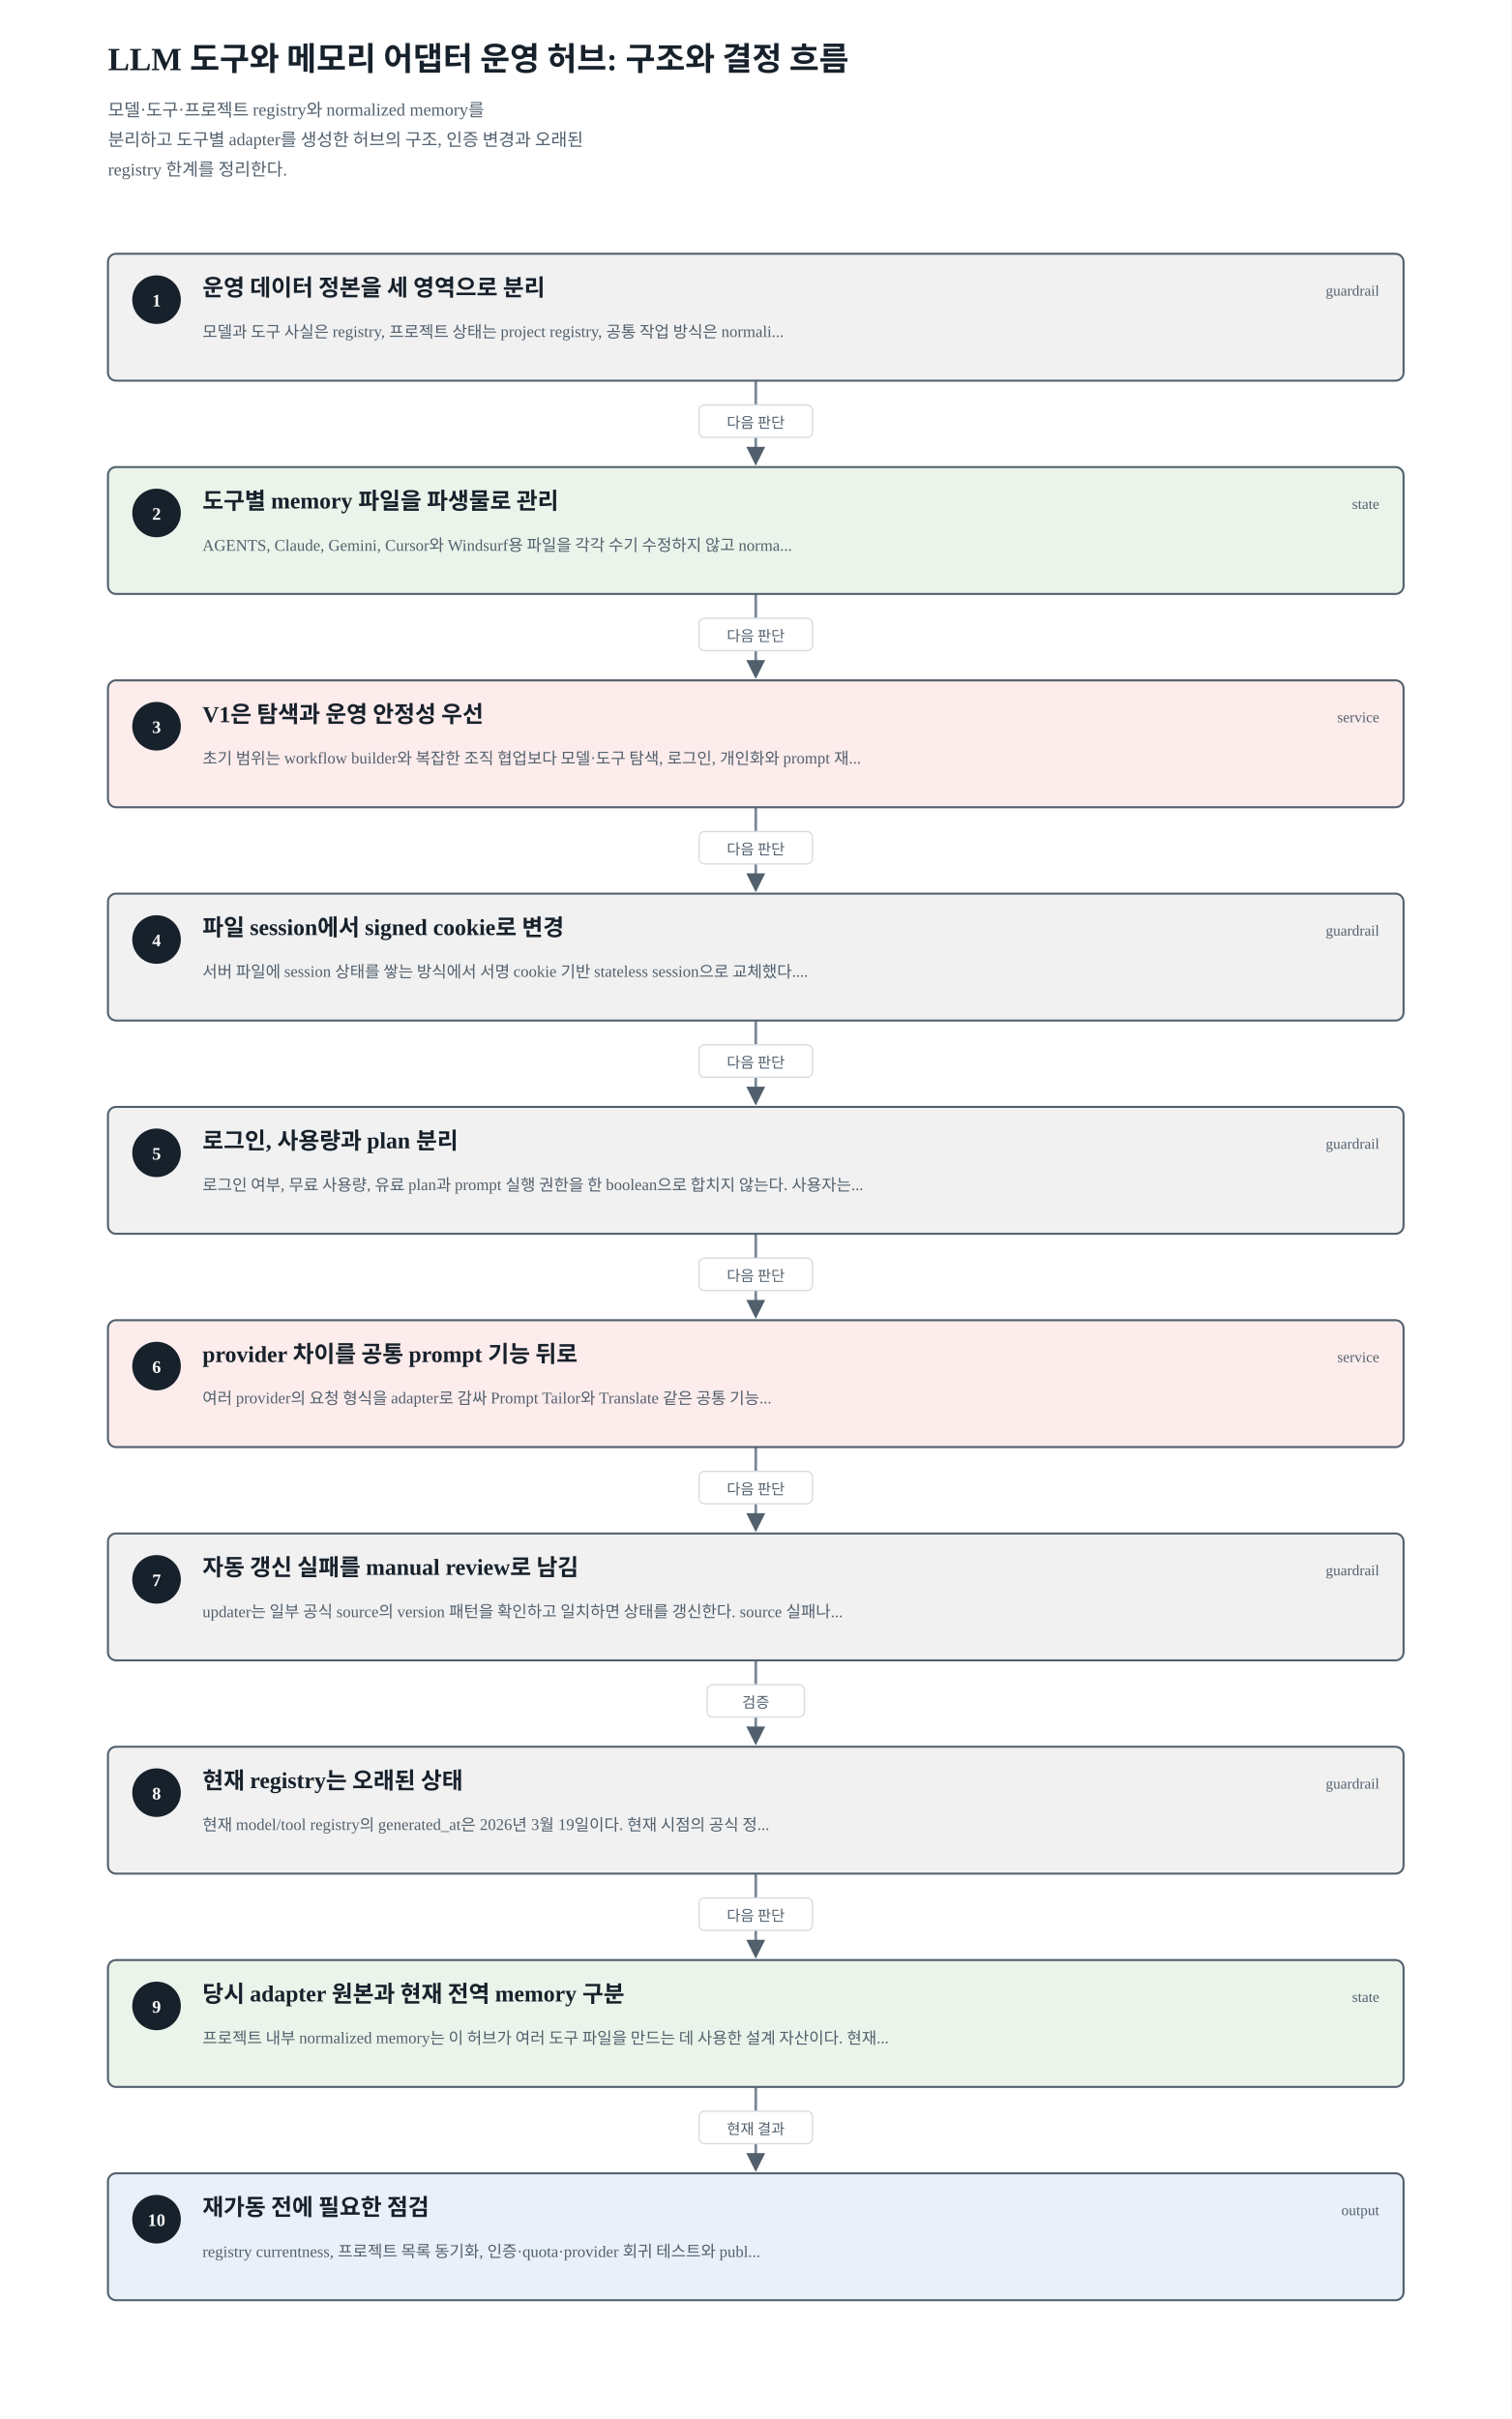
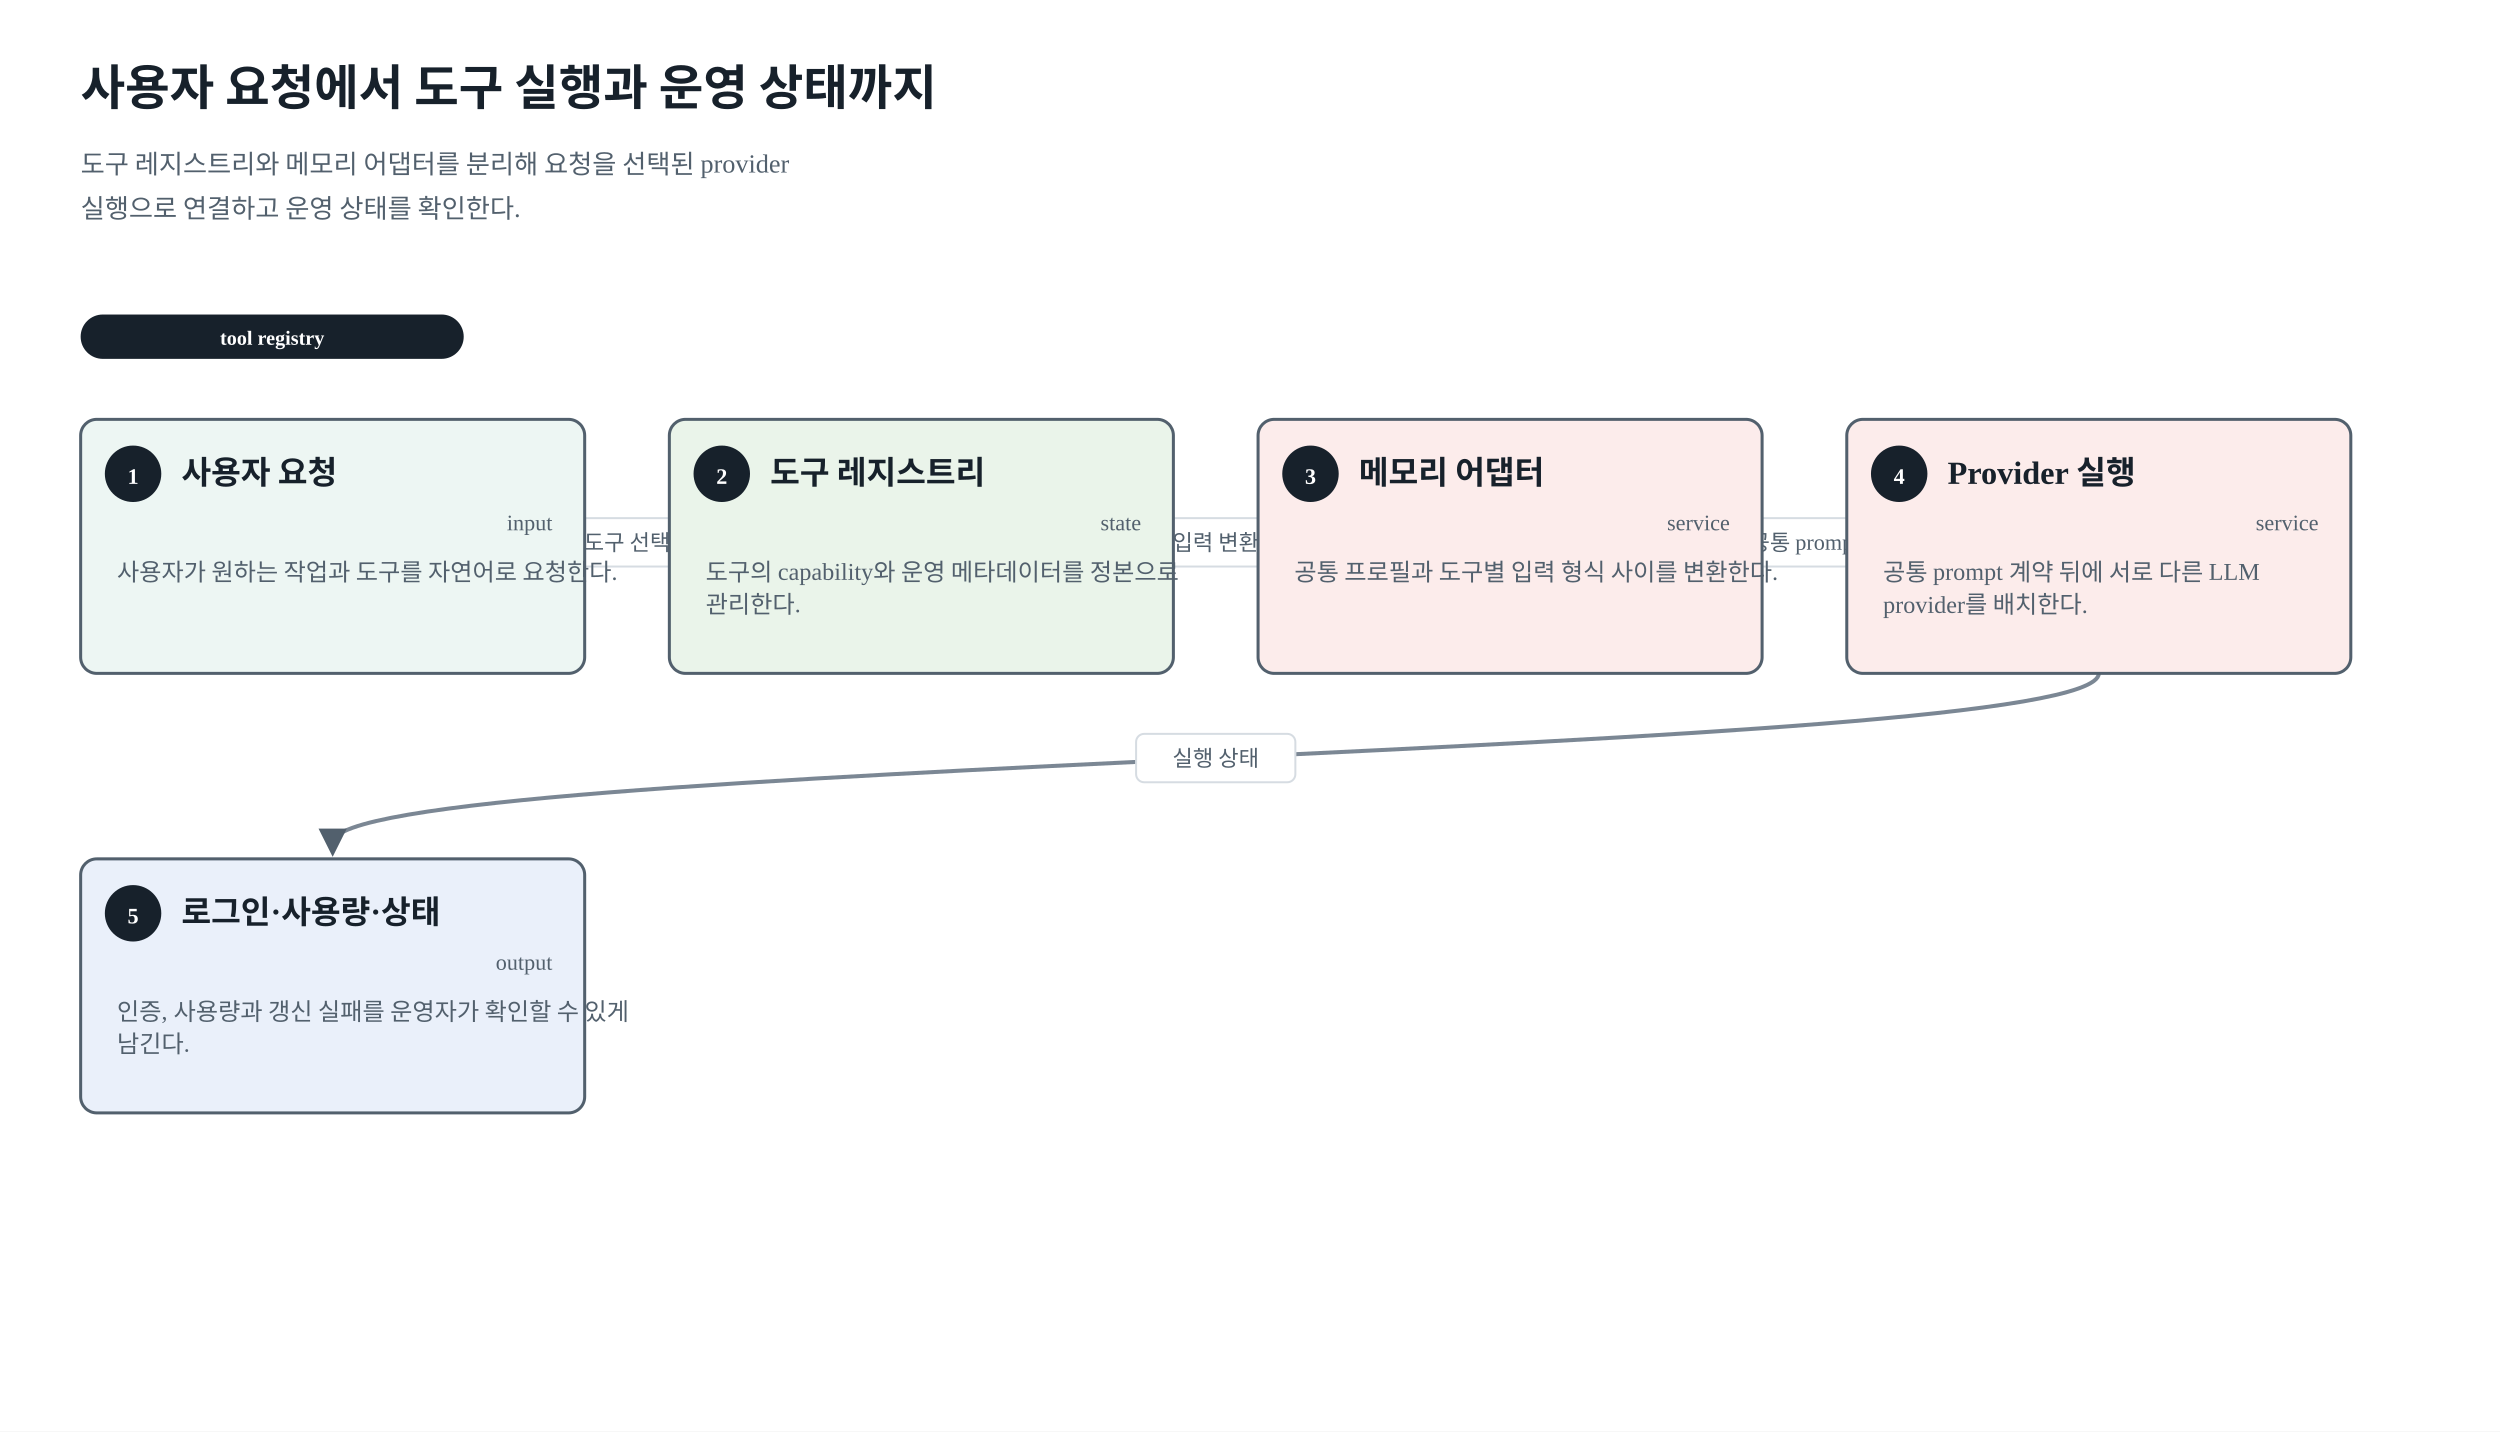
- <svg xmlns="http://www.w3.org/2000/svg" viewBox="0 0 1120 1792" role="img" aria-labelledby="system-map-title system-map-desc">
+ <svg xmlns="http://www.w3.org/2000/svg" viewBox="0 0 1240 710" role="img" aria-labelledby="system-map-title system-map-desc">
  <defs>
    <marker id="system-map-arrow" viewBox="0 0 10 10" refX="5" refY="5" markerWidth="7" markerHeight="7" orient="auto-start-reverse">
      <path d="M 0 0 L 10 5 L 0 10 z" fill="#52606d" />
    </marker>
  </defs>
-   <rect width="1120" height="1792" fill="#ffffff" />
+   <rect width="1240" height="710" fill="#ffffff" />
  <text fill="#17212b" font-size="24" font-weight="700">
-     <tspan x="80" y="52">LLM 도구와 메모리 어댑터 운영 허브: 구조와 결정 흐름</tspan>
+     <tspan x="40" y="52">사용자 요청에서 도구 실행과 운영 상태까지</tspan>
  </text>
  <text fill="#52606d" font-size="13">
-     <tspan x="80" y="86">모델·도구·프로젝트 registry와 normalized memory를</tspan>
-     <tspan x="80" y="108">분리하고 도구별 adapter를 생성한 허브의 구조, 인증 변경과 오래된</tspan>
-     <tspan x="80" y="130">registry 한계를 정리한다.</tspan>
+     <tspan x="40" y="86">도구 레지스트리와 메모리 어댑터를 분리해 요청을 선택된 provider</tspan>
+     <tspan x="40" y="108">실행으로 연결하고 운영 상태를 확인한다.</tspan>
  </text>
+   <rect x="40" y="156" width="190" height="22" rx="11" fill="#17212b" />
+   <text x="135" y="171" text-anchor="middle" fill="#ffffff" font-size="10" font-weight="700">tool registry</text>
  <g data-flow="flow-01">
-     <path d="M 560 282 L 560 338" fill="none" stroke="#7b8794" stroke-width="2" marker-end="url(#system-map-arrow)" />
-     <rect x="518" y="300" width="84" height="24" rx="4" fill="#ffffff" stroke="#d6dce2" />
-     <text x="560" y="317" text-anchor="middle" fill="#52606d" font-size="11">다음 판단</text>
+     <path d="M 290 271 L 324 271" fill="none" stroke="#7b8794" stroke-width="2" marker-end="url(#system-map-arrow)" />
+     <rect x="271.5" y="257" width="79" height="24" rx="4" fill="#ffffff" stroke="#d6dce2" />
+     <text x="311" y="273" text-anchor="middle" fill="#52606d" font-size="11">도구 선택</text>
  </g>
  <g data-flow="flow-02">
-     <path d="M 560 440 L 560 496" fill="none" stroke="#7b8794" stroke-width="2" marker-end="url(#system-map-arrow)" />
-     <rect x="518" y="458" width="84" height="24" rx="4" fill="#ffffff" stroke="#d6dce2" />
-     <text x="560" y="475" text-anchor="middle" fill="#52606d" font-size="11">다음 판단</text>
+     <path d="M 582 271 L 616 271" fill="none" stroke="#7b8794" stroke-width="2" marker-end="url(#system-map-arrow)" />
+     <rect x="563.5" y="257" width="79" height="24" rx="4" fill="#ffffff" stroke="#d6dce2" />
+     <text x="603" y="273" text-anchor="middle" fill="#52606d" font-size="11">입력 변환</text>
  </g>
  <g data-flow="flow-03">
-     <path d="M 560 598 L 560 654" fill="none" stroke="#7b8794" stroke-width="2" marker-end="url(#system-map-arrow)" />
-     <rect x="518" y="616" width="84" height="24" rx="4" fill="#ffffff" stroke="#d6dce2" />
-     <text x="560" y="633" text-anchor="middle" fill="#52606d" font-size="11">다음 판단</text>
+     <path d="M 874 271 L 908 271" fill="none" stroke="#7b8794" stroke-width="2" marker-end="url(#system-map-arrow)" />
+     <rect x="833.5" y="257" width="123" height="24" rx="4" fill="#ffffff" stroke="#d6dce2" />
+     <text x="895" y="273" text-anchor="middle" fill="#52606d" font-size="11">공통 prompt</text>
  </g>
  <g data-flow="flow-04">
-     <path d="M 560 756 L 560 812" fill="none" stroke="#7b8794" stroke-width="2" marker-end="url(#system-map-arrow)" />
-     <rect x="518" y="774" width="84" height="24" rx="4" fill="#ffffff" stroke="#d6dce2" />
-     <text x="560" y="791" text-anchor="middle" fill="#52606d" font-size="11">다음 판단</text>
+     <path d="M 1041 334 C 1041 376, 165 376, 165 418" fill="none" stroke="#7b8794" stroke-width="2" marker-end="url(#system-map-arrow)" />
+     <rect x="563.5" y="364" width="79" height="24" rx="4" fill="#ffffff" stroke="#d6dce2" />
+     <text x="603" y="380" text-anchor="middle" fill="#52606d" font-size="11">실행 상태</text>
  </g>
-   <g data-flow="flow-05">
-     <path d="M 560 914 L 560 970" fill="none" stroke="#7b8794" stroke-width="2" marker-end="url(#system-map-arrow)" />
-     <rect x="518" y="932" width="84" height="24" rx="4" fill="#ffffff" stroke="#d6dce2" />
-     <text x="560" y="949" text-anchor="middle" fill="#52606d" font-size="11">다음 판단</text>
+   <g data-node="user-request">
+     <rect x="40" y="208" width="250" height="126" rx="8" fill="#edf6f3" stroke="#52606d" stroke-width="1.5" />
+     <circle cx="66" cy="235" r="14" fill="#17212b" />
+     <text x="66" y="240" text-anchor="middle" fill="#ffffff" font-size="11" font-weight="700">1</text>
+     <text x="90" y="240" fill="#17212b" font-size="16" font-weight="700">사용자 요청</text>
+     <text x="274" y="263" text-anchor="end" fill="#52606d" font-size="11">input</text>
+     <text x="58" y="286" fill="#52606d" font-size="12">
+       <tspan x="58" y="288">사용자가 원하는 작업과 도구를 자연어로 요청한다.</tspan>
+     </text>
  </g>
-   <g data-flow="flow-06">
-     <path d="M 560 1072 L 560 1128" fill="none" stroke="#7b8794" stroke-width="2" marker-end="url(#system-map-arrow)" />
-     <rect x="518" y="1090" width="84" height="24" rx="4" fill="#ffffff" stroke="#d6dce2" />
-     <text x="560" y="1107" text-anchor="middle" fill="#52606d" font-size="11">다음 판단</text>
+   <g data-node="tool-registry">
+     <rect x="332" y="208" width="250" height="126" rx="8" fill="#eaf4ea" stroke="#52606d" stroke-width="1.5" />
+     <circle cx="358" cy="235" r="14" fill="#17212b" />
+     <text x="358" y="240" text-anchor="middle" fill="#ffffff" font-size="11" font-weight="700">2</text>
+     <text x="382" y="240" fill="#17212b" font-size="16" font-weight="700">도구 레지스트리</text>
+     <text x="566" y="263" text-anchor="end" fill="#52606d" font-size="11">state</text>
+     <text x="350" y="286" fill="#52606d" font-size="12">
+       <tspan x="350" y="288">도구의 capability와 운영 메타데이터를 정본으로</tspan>
+       <tspan x="350" y="304">관리한다.</tspan>
+     </text>
  </g>
-   <g data-flow="flow-07">
-     <path d="M 560 1230 L 560 1286" fill="none" stroke="#7b8794" stroke-width="2" marker-end="url(#system-map-arrow)" />
-     <rect x="524" y="1248" width="72" height="24" rx="4" fill="#ffffff" stroke="#d6dce2" />
-     <text x="560" y="1265" text-anchor="middle" fill="#52606d" font-size="11">검증</text>
+   <g data-node="memory-adapter">
+     <rect x="624" y="208" width="250" height="126" rx="8" fill="#fceceb" stroke="#52606d" stroke-width="1.5" />
+     <circle cx="650" cy="235" r="14" fill="#17212b" />
+     <text x="650" y="240" text-anchor="middle" fill="#ffffff" font-size="11" font-weight="700">3</text>
+     <text x="674" y="240" fill="#17212b" font-size="16" font-weight="700">메모리 어댑터</text>
+     <text x="858" y="263" text-anchor="end" fill="#52606d" font-size="11">service</text>
+     <text x="642" y="286" fill="#52606d" font-size="12">
+       <tspan x="642" y="288">공통 프로필과 도구별 입력 형식 사이를 변환한다.</tspan>
+     </text>
  </g>
-   <g data-flow="flow-08">
-     <path d="M 560 1388 L 560 1444" fill="none" stroke="#7b8794" stroke-width="2" marker-end="url(#system-map-arrow)" />
-     <rect x="518" y="1406" width="84" height="24" rx="4" fill="#ffffff" stroke="#d6dce2" />
-     <text x="560" y="1423" text-anchor="middle" fill="#52606d" font-size="11">다음 판단</text>
+   <g data-node="provider-run">
+     <rect x="916" y="208" width="250" height="126" rx="8" fill="#fceceb" stroke="#52606d" stroke-width="1.5" />
+     <circle cx="942" cy="235" r="14" fill="#17212b" />
+     <text x="942" y="240" text-anchor="middle" fill="#ffffff" font-size="11" font-weight="700">4</text>
+     <text x="966" y="240" fill="#17212b" font-size="16" font-weight="700">Provider 실행</text>
+     <text x="1150" y="263" text-anchor="end" fill="#52606d" font-size="11">service</text>
+     <text x="934" y="286" fill="#52606d" font-size="12">
+       <tspan x="934" y="288">공통 prompt 계약 뒤에 서로 다른 LLM</tspan>
+       <tspan x="934" y="304">provider를 배치한다.</tspan>
+     </text>
  </g>
-   <g data-flow="flow-09">
-     <path d="M 560 1546 L 560 1602" fill="none" stroke="#7b8794" stroke-width="2" marker-end="url(#system-map-arrow)" />
-     <rect x="518" y="1564" width="84" height="24" rx="4" fill="#ffffff" stroke="#d6dce2" />
-     <text x="560" y="1581" text-anchor="middle" fill="#52606d" font-size="11">현재 결과</text>
-   </g>
-   <g data-node="source-separation">
-     <rect x="80" y="188" width="960" height="94" rx="6" fill="#f1f1f1" stroke="#52606d" stroke-width="1.5" />
-     <circle cx="116" cy="222" r="18" fill="#17212b" />
-     <text x="116" y="227" text-anchor="middle" fill="#ffffff" font-size="13" font-weight="700">1</text>
-     <text x="150" y="219" fill="#17212b" font-size="17" font-weight="700">운영 데이터 정본을 세 영역으로 분리</text>
-     <text x="1022" y="219" text-anchor="end" fill="#52606d" font-size="11">guardrail</text>
-     <text x="150" y="250" fill="#52606d" font-size="12">모델과 도구 사실은 registry, 프로젝트 상태는 project registry, 공통 작업 방식은 normali...</text>
-   </g>
-   <g data-node="adapter-generation">
-     <rect x="80" y="346" width="960" height="94" rx="6" fill="#eaf4ea" stroke="#52606d" stroke-width="1.5" />
-     <circle cx="116" cy="380" r="18" fill="#17212b" />
-     <text x="116" y="385" text-anchor="middle" fill="#ffffff" font-size="13" font-weight="700">2</text>
-     <text x="150" y="377" fill="#17212b" font-size="17" font-weight="700">도구별 memory 파일을 파생물로 관리</text>
-     <text x="1022" y="377" text-anchor="end" fill="#52606d" font-size="11">state</text>
-     <text x="150" y="408" fill="#52606d" font-size="12">AGENTS, Claude, Gemini, Cursor와 Windsurf용 파일을 각각 수기 수정하지 않고 norma...</text>
-   </g>
-   <g data-node="v1-scope">
-     <rect x="80" y="504" width="960" height="94" rx="6" fill="#fceceb" stroke="#52606d" stroke-width="1.5" />
-     <circle cx="116" cy="538" r="18" fill="#17212b" />
-     <text x="116" y="543" text-anchor="middle" fill="#ffffff" font-size="13" font-weight="700">3</text>
-     <text x="150" y="535" fill="#17212b" font-size="17" font-weight="700">V1은 탐색과 운영 안정성 우선</text>
-     <text x="1022" y="535" text-anchor="end" fill="#52606d" font-size="11">service</text>
-     <text x="150" y="566" fill="#52606d" font-size="12">초기 범위는 workflow builder와 복잡한 조직 협업보다 모델·도구 탐색, 로그인, 개인화와 prompt 재...</text>
-   </g>
-   <g data-node="auth-revision">
-     <rect x="80" y="662" width="960" height="94" rx="6" fill="#f1f1f1" stroke="#52606d" stroke-width="1.5" />
-     <circle cx="116" cy="696" r="18" fill="#17212b" />
-     <text x="116" y="701" text-anchor="middle" fill="#ffffff" font-size="13" font-weight="700">4</text>
-     <text x="150" y="693" fill="#17212b" font-size="17" font-weight="700">파일 session에서 signed cookie로 변경</text>
-     <text x="1022" y="693" text-anchor="end" fill="#52606d" font-size="11">guardrail</text>
-     <text x="150" y="724" fill="#52606d" font-size="12">서버 파일에 session 상태를 쌓는 방식에서 서명 cookie 기반 stateless session으로 교체했다....</text>
-   </g>
-   <g data-node="access-state">
-     <rect x="80" y="820" width="960" height="94" rx="6" fill="#f1f1f1" stroke="#52606d" stroke-width="1.5" />
-     <circle cx="116" cy="854" r="18" fill="#17212b" />
-     <text x="116" y="859" text-anchor="middle" fill="#ffffff" font-size="13" font-weight="700">5</text>
-     <text x="150" y="851" fill="#17212b" font-size="17" font-weight="700">로그인, 사용량과 plan 분리</text>
-     <text x="1022" y="851" text-anchor="end" fill="#52606d" font-size="11">guardrail</text>
-     <text x="150" y="882" fill="#52606d" font-size="12">로그인 여부, 무료 사용량, 유료 plan과 prompt 실행 권한을 한 boolean으로 합치지 않는다. 사용자는...</text>
-   </g>
-   <g data-node="provider-adapter">
-     <rect x="80" y="978" width="960" height="94" rx="6" fill="#fceceb" stroke="#52606d" stroke-width="1.5" />
-     <circle cx="116" cy="1012" r="18" fill="#17212b" />
-     <text x="116" y="1017" text-anchor="middle" fill="#ffffff" font-size="13" font-weight="700">6</text>
-     <text x="150" y="1009" fill="#17212b" font-size="17" font-weight="700">provider 차이를 공통 prompt 기능 뒤로</text>
-     <text x="1022" y="1009" text-anchor="end" fill="#52606d" font-size="11">service</text>
-     <text x="150" y="1040" fill="#52606d" font-size="12">여러 provider의 요청 형식을 adapter로 감싸 Prompt Tailor와 Translate 같은 공통 기능...</text>
-   </g>
-   <g data-node="registry-updater">
-     <rect x="80" y="1136" width="960" height="94" rx="6" fill="#f1f1f1" stroke="#52606d" stroke-width="1.5" />
-     <circle cx="116" cy="1170" r="18" fill="#17212b" />
-     <text x="116" y="1175" text-anchor="middle" fill="#ffffff" font-size="13" font-weight="700">7</text>
-     <text x="150" y="1167" fill="#17212b" font-size="17" font-weight="700">자동 갱신 실패를 manual review로 남김</text>
-     <text x="1022" y="1167" text-anchor="end" fill="#52606d" font-size="11">guardrail</text>
-     <text x="150" y="1198" fill="#52606d" font-size="12">updater는 일부 공식 source의 version 패턴을 확인하고 일치하면 상태를 갱신한다. source 실패나...</text>
-   </g>
-   <g data-node="stale-registry">
-     <rect x="80" y="1294" width="960" height="94" rx="6" fill="#f1f1f1" stroke="#52606d" stroke-width="1.5" />
-     <circle cx="116" cy="1328" r="18" fill="#17212b" />
-     <text x="116" y="1333" text-anchor="middle" fill="#ffffff" font-size="13" font-weight="700">8</text>
-     <text x="150" y="1325" fill="#17212b" font-size="17" font-weight="700">현재 registry는 오래된 상태</text>
-     <text x="1022" y="1325" text-anchor="end" fill="#52606d" font-size="11">guardrail</text>
-     <text x="150" y="1356" fill="#52606d" font-size="12">현재 model/tool registry의 generated_at은 2026년 3월 19일이다. 현재 시점의 공식 정...</text>
-   </g>
-   <g data-node="memory-boundary">
-     <rect x="80" y="1452" width="960" height="94" rx="6" fill="#eaf4ea" stroke="#52606d" stroke-width="1.5" />
-     <circle cx="116" cy="1486" r="18" fill="#17212b" />
-     <text x="116" y="1491" text-anchor="middle" fill="#ffffff" font-size="13" font-weight="700">9</text>
-     <text x="150" y="1483" fill="#17212b" font-size="17" font-weight="700">당시 adapter 원본과 현재 전역 memory 구분</text>
-     <text x="1022" y="1483" text-anchor="end" fill="#52606d" font-size="11">state</text>
-     <text x="150" y="1514" fill="#52606d" font-size="12">프로젝트 내부 normalized memory는 이 허브가 여러 도구 파일을 만드는 데 사용한 설계 자산이다. 현재...</text>
-   </g>
-   <g data-node="limitations">
-     <rect x="80" y="1610" width="960" height="94" rx="6" fill="#eaf0fa" stroke="#52606d" stroke-width="1.5" />
-     <circle cx="116" cy="1644" r="18" fill="#17212b" />
-     <text x="116" y="1649" text-anchor="middle" fill="#ffffff" font-size="13" font-weight="700">10</text>
-     <text x="150" y="1641" fill="#17212b" font-size="17" font-weight="700">재가동 전에 필요한 점검</text>
-     <text x="1022" y="1641" text-anchor="end" fill="#52606d" font-size="11">output</text>
-     <text x="150" y="1672" fill="#52606d" font-size="12">registry currentness, 프로젝트 목록 동기화, 인증·quota·provider 회귀 테스트와 publ...</text>
+   <g data-node="usage-status">
+     <rect x="40" y="426" width="250" height="126" rx="8" fill="#eaf0fa" stroke="#52606d" stroke-width="1.5" />
+     <circle cx="66" cy="453" r="14" fill="#17212b" />
+     <text x="66" y="458" text-anchor="middle" fill="#ffffff" font-size="11" font-weight="700">5</text>
+     <text x="90" y="458" fill="#17212b" font-size="16" font-weight="700">로그인·사용량·상태</text>
+     <text x="274" y="481" text-anchor="end" fill="#52606d" font-size="11">output</text>
+     <text x="58" y="504" fill="#52606d" font-size="12">
+       <tspan x="58" y="506">인증, 사용량과 갱신 실패를 운영자가 확인할 수 있게</tspan>
+       <tspan x="58" y="522">남긴다.</tspan>
+     </text>
  </g>
</svg>
